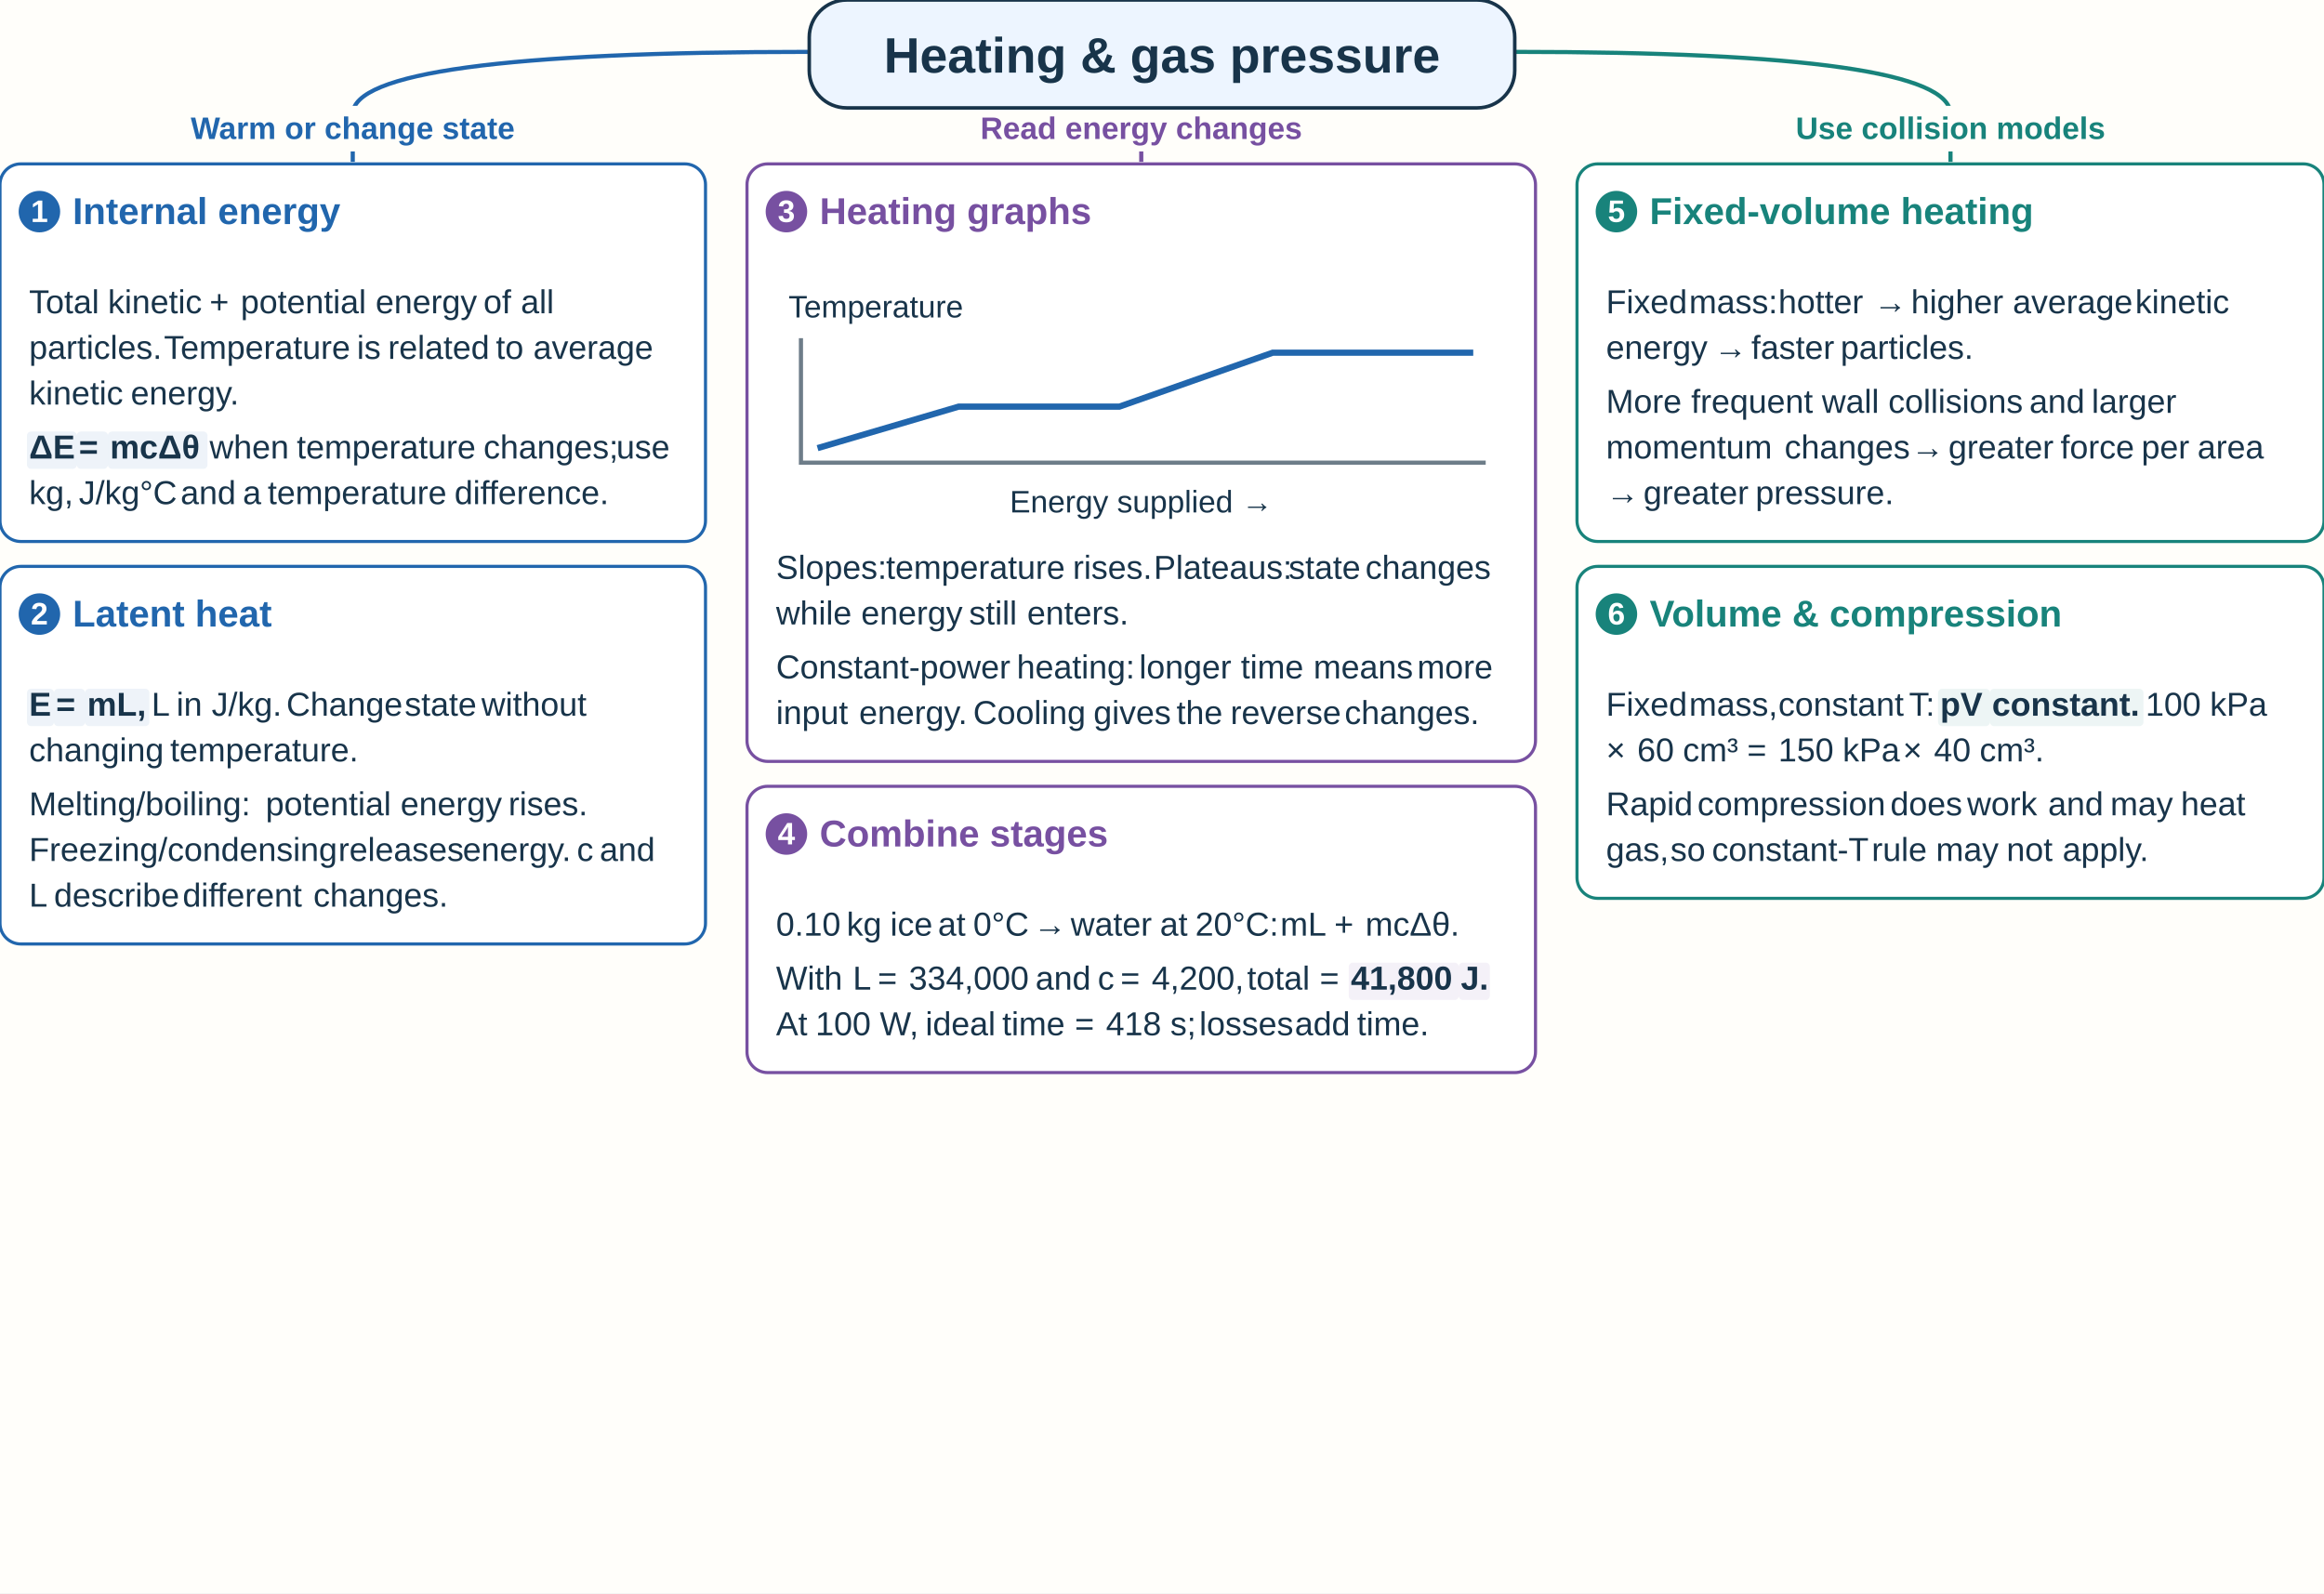
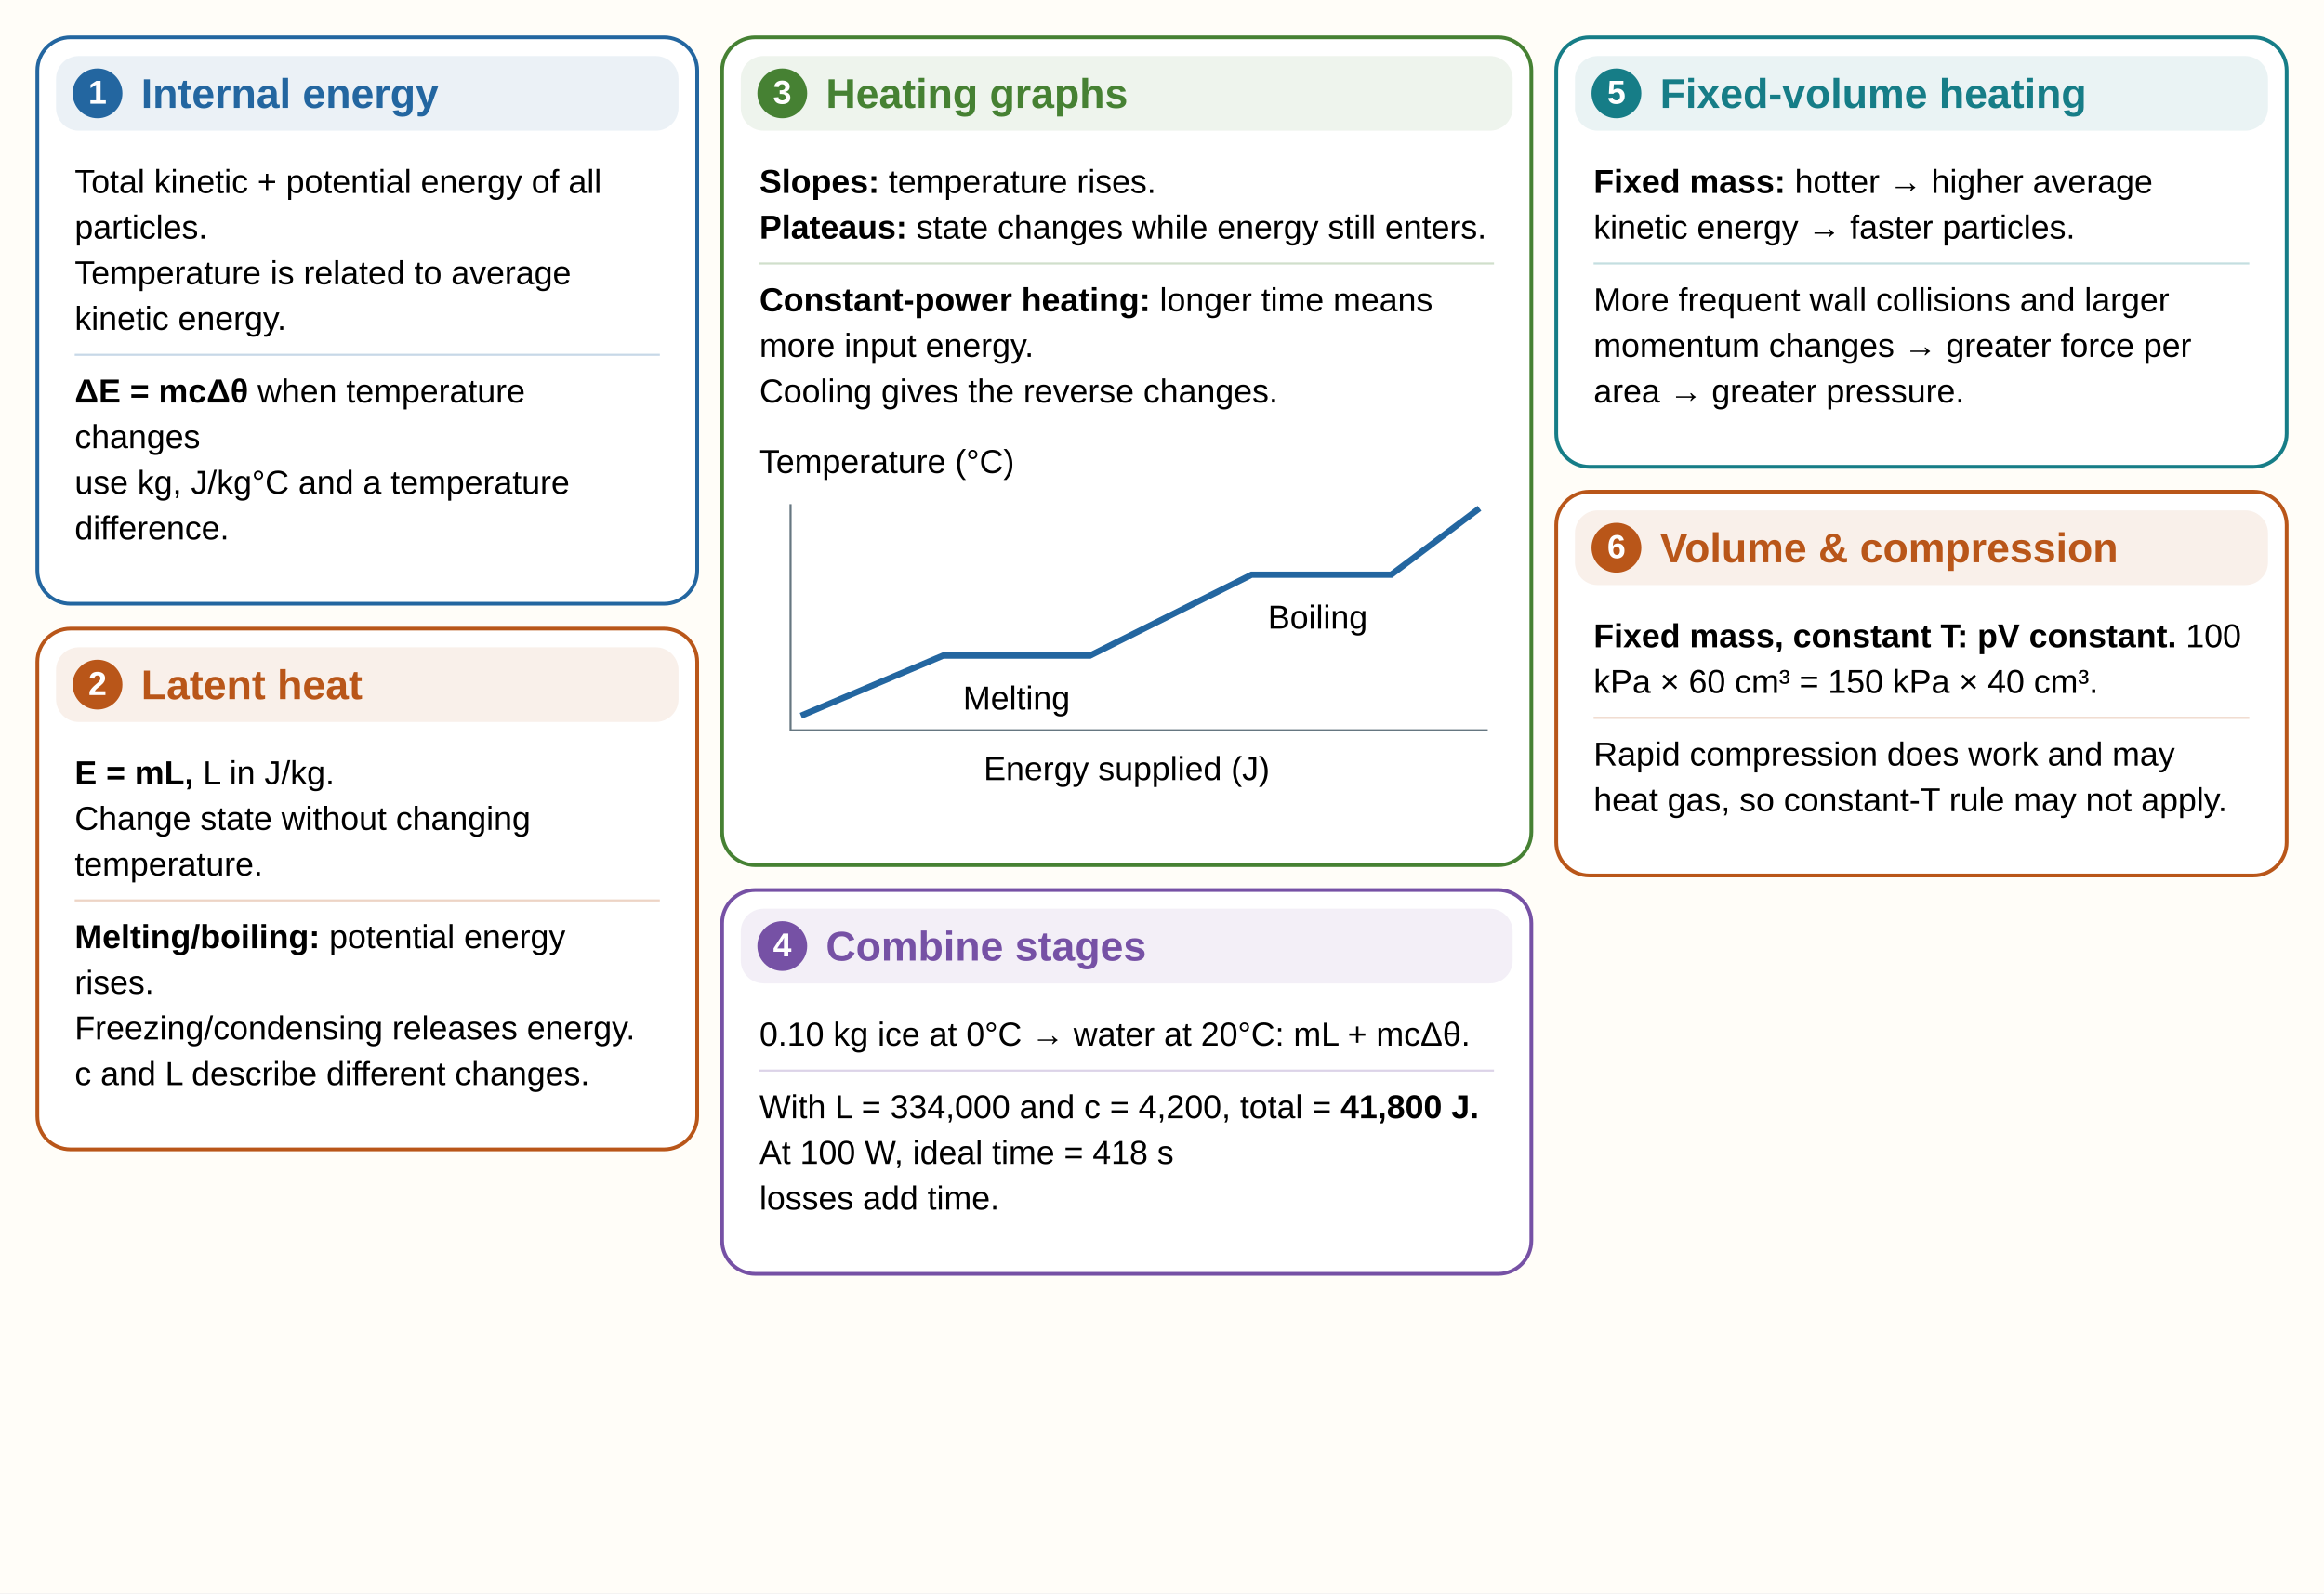
- <svg xmlns="http://www.w3.org/2000/svg" width="2400" height="1645.714" viewBox="0 0 1120 768" role="img" aria-labelledby="title description" data-print-width-mm="277" data-body-size="16">
+ <svg xmlns="http://www.w3.org/2000/svg" width="2400" height="1645.714" viewBox="0 0 1120 768" role="img" aria-labelledby="map-title map-description" data-print-width-mm="277" font-family="Segoe UI,Arial,sans-serif">
  <defs>
-     <radialGradient id="animalFill">
-       <stop stop-color="#fff5de" />
-       <stop offset="1" stop-color="#dceafd" />
-     </radialGradient>
-     <radialGradient id="nucleusFill">
-       <stop stop-color="#ddc7f4" />
-       <stop offset="1" stop-color="#9b79c2" />
-     </radialGradient>
-     <linearGradient id="leafFill" x2="0" y2="1">
-       <stop stop-color="#edf7b8" />
-       <stop offset="1" stop-color="#bfd882" />
-     </linearGradient>
+     <marker id="arrow-2366a0" viewBox="0 0 10 10" refX="9" refY="5" markerWidth="4" markerHeight="4" orient="auto-start-reverse">
+       <path d="M1 1L9 5L1 9" fill="none" stroke="#2366a0" stroke-width="2" stroke-linejoin="round" />
+     </marker>
+     <marker id="arrow-b95619" viewBox="0 0 10 10" refX="9" refY="5" markerWidth="4" markerHeight="4" orient="auto-start-reverse">
+       <path d="M1 1L9 5L1 9" fill="none" stroke="#b95619" stroke-width="2" stroke-linejoin="round" />
+     </marker>
+     <marker id="arrow-468133" viewBox="0 0 10 10" refX="9" refY="5" markerWidth="4" markerHeight="4" orient="auto-start-reverse">
+       <path d="M1 1L9 5L1 9" fill="none" stroke="#468133" stroke-width="2" stroke-linejoin="round" />
+     </marker>
+     <marker id="arrow-7651a5" viewBox="0 0 10 10" refX="9" refY="5" markerWidth="4" markerHeight="4" orient="auto-start-reverse">
+       <path d="M1 1L9 5L1 9" fill="none" stroke="#7651a5" stroke-width="2" stroke-linejoin="round" />
+     </marker>
+     <marker id="arrow-167d87" viewBox="0 0 10 10" refX="9" refY="5" markerWidth="4" markerHeight="4" orient="auto-start-reverse">
+       <path d="M1 1L9 5L1 9" fill="none" stroke="#167d87" stroke-width="2" stroke-linejoin="round" />
+     </marker>
+     <marker id="arrow-b95619" viewBox="0 0 10 10" refX="9" refY="5" markerWidth="4" markerHeight="4" orient="auto-start-reverse">
+       <path d="M1 1L9 5L1 9" fill="none" stroke="#b95619" stroke-width="2" stroke-linejoin="round" />
+     </marker>
  </defs>
-   <rect width="1120" height="768" fill="#fffefa" />
-   <g font-family="Segoe UI, Arial, sans-serif" fill="#18344a">
-     <path class="relationship-path" d="M390.0 25Q170.0 25 170.0 55V78" stroke="#2166ad" stroke-width="2" fill="none" />
-     <rect x="82.5" y="51" width="175.0" height="22" rx="5" fill="#fffefa" />
-     <text class="diagram-label" x="170.00" y="67.00" font-size="15" fill="#2166ad" font-weight="700" text-anchor="middle">Warm or change state</text>
-     <g class="map-section" id="section-1" data-source-panel="0" data-bounds="0,0,340,182" transform="translate(0 79)">
-       <rect width="340" height="182" rx="10" fill="white" stroke="#2166ad" stroke-width="1.5" />
-       <g class="section-heading">
-         <circle cx="19" cy="23" r="10" fill="#2166ad" />
-         <text class="" x="19.00" y="28.00" font-size="15" fill="white" font-weight="700" text-anchor="middle">1</text>
-         <text class="" x="35.00" y="29.00" font-size="18" fill="#2166ad" font-weight="700" text-anchor="start">Internal energy</text>
-       </g>
-       <g class="section-body">
-         <text class="body-text" x="14.00" y="72.00" font-size="16" fill="#18344a" font-weight="400" text-anchor="start">Total</text>
-         <text class="body-text" x="51.98" y="72.00" font-size="16" fill="#18344a" font-weight="400" text-anchor="start">kinetic</text>
-         <text class="body-text" x="100.98" y="72.00" font-size="16" fill="#18344a" font-weight="400" text-anchor="start">+</text>
-         <text class="body-text" x="115.98" y="72.00" font-size="16" fill="#18344a" font-weight="400" text-anchor="start">potential</text>
-         <text class="body-text" x="180.98" y="72.00" font-size="16" fill="#18344a" font-weight="400" text-anchor="start">energy</text>
-         <text class="body-text" x="232.98" y="72.00" font-size="16" fill="#18344a" font-weight="400" text-anchor="start">of</text>
-         <text class="body-text" x="250.98" y="72.00" font-size="16" fill="#18344a" font-weight="400" text-anchor="start">all</text>
-         <text class="body-text" x="14.00" y="94.00" font-size="16" fill="#18344a" font-weight="400" text-anchor="start">particles.</text>
-         <text class="body-text" x="79.00" y="94.00" font-size="16" fill="#18344a" font-weight="400" text-anchor="start">Temperature</text>
-         <text class="body-text" x="171.98" y="94.00" font-size="16" fill="#18344a" font-weight="400" text-anchor="start">is</text>
-         <text class="body-text" x="186.98" y="94.00" font-size="16" fill="#18344a" font-weight="400" text-anchor="start">related</text>
-         <text class="body-text" x="238.98" y="94.00" font-size="16" fill="#18344a" font-weight="400" text-anchor="start">to</text>
-         <text class="body-text" x="256.98" y="94.00" font-size="16" fill="#18344a" font-weight="400" text-anchor="start">average</text>
-         <text class="body-text" x="14.00" y="116.00" font-size="16" fill="#18344a" font-weight="400" text-anchor="start">kinetic</text>
-         <text class="body-text" x="63.00" y="116.00" font-size="16" fill="#18344a" font-weight="400" text-anchor="start">energy.</text>
-         <rect x="13.00" y="129.00" width="24.00" height="18" rx="2" fill="#2166ad" opacity=".08" />
-         <text class="body-text" x="14.00" y="142.00" font-size="16" fill="#18344a" font-weight="700" text-anchor="start">ΔE</text>
-         <rect x="37.00" y="129.00" width="15.00" height="18" rx="2" fill="#2166ad" opacity=".08" />
-         <text class="body-text" x="38.00" y="142.00" font-size="16" fill="#18344a" font-weight="700" text-anchor="start">=</text>
-         <rect x="52.00" y="129.00" width="48.00" height="18" rx="2" fill="#2166ad" opacity=".08" />
-         <text class="body-text" x="53.00" y="142.00" font-size="16" fill="#18344a" font-weight="700" text-anchor="start">mcΔθ</text>
-         <text class="body-text" x="101.00" y="142.00" font-size="16" fill="#18344a" font-weight="400" text-anchor="start">when</text>
-         <text class="body-text" x="143.00" y="142.00" font-size="16" fill="#18344a" font-weight="400" text-anchor="start">temperature</text>
-         <text class="body-text" x="233.00" y="142.00" font-size="16" fill="#18344a" font-weight="400" text-anchor="start">changes;</text>
-         <text class="body-text" x="297.00" y="142.00" font-size="16" fill="#18344a" font-weight="400" text-anchor="start">use</text>
-         <text class="body-text" x="14.00" y="164.00" font-size="16" fill="#18344a" font-weight="400" text-anchor="start">kg,</text>
-         <text class="body-text" x="38.00" y="164.00" font-size="16" fill="#18344a" font-weight="400" text-anchor="start">J/kg°C</text>
-         <text class="body-text" x="87.00" y="164.00" font-size="16" fill="#18344a" font-weight="400" text-anchor="start">and</text>
-         <text class="body-text" x="117.00" y="164.00" font-size="16" fill="#18344a" font-weight="400" text-anchor="start">a</text>
-         <text class="body-text" x="129.00" y="164.00" font-size="16" fill="#18344a" font-weight="400" text-anchor="start">temperature</text>
-         <text class="body-text" x="219.00" y="164.00" font-size="16" fill="#18344a" font-weight="400" text-anchor="start">difference.</text>
+   <rect width="1120" height="768" fill="#fffdf8" />
+   <g class="map-section" id="section-1" data-source-panel="0" data-bounds="0,0,318,273" transform="translate(18 18)">
+     <rect width="318" height="273" rx="16" fill="white" stroke="#2366a0" stroke-width="1.8" />
+     <g class="section-heading">
+       <rect x="9" y="9" width="300" height="36" rx="11" fill="#2366a0" opacity=".09" />
+       <circle cx="29" cy="27" r="12" fill="#2366a0" />
+       <text class="diagram-label" x="29" y="32" font-size="16" fill="white" font-weight="700" text-anchor="middle">1</text>
+       <text class="panel-title" x="50" y="34" font-size="20" fill="#2366a0" font-weight="700" text-anchor="start">Internal energy</text>
+     </g>
+     <g class="section-body">
+       <text class="body-text" x="18" y="75" font-size="16" fill="#000000" font-weight="400" text-anchor="start">Total kinetic + potential energy of all</text>
+       <text class="body-text" x="18" y="97" font-size="16" fill="#000000" font-weight="400" text-anchor="start">particles.</text>
+       <text class="body-text" x="18" y="119" font-size="16" fill="#000000" font-weight="400" text-anchor="start">Temperature is related to average</text>
+       <text class="body-text" x="18" y="141" font-size="16" fill="#000000" font-weight="400" text-anchor="start">kinetic energy.</text>
+       <path class="section-divider" d="M18 153H300" stroke="#2366a0" stroke-opacity=".25" stroke-width="1" fill="none" />
+       <text class="body-text" x="18" y="176" font-size="16" fill="#000000" font-weight="400" text-anchor="start">
+         <tspan font-weight="700">ΔE</tspan>
+         <tspan font-weight="700">=</tspan>
+         <tspan font-weight="700">mcΔθ</tspan> when temperature</text>
+       <text class="body-text" x="18" y="198" font-size="16" fill="#000000" font-weight="400" text-anchor="start">changes</text>
+       <text class="body-text" x="18" y="220" font-size="16" fill="#000000" font-weight="400" text-anchor="start">use kg, J/kg°C and a temperature</text>
+       <text class="body-text" x="18" y="242" font-size="16" fill="#000000" font-weight="400" text-anchor="start">difference.</text>
+     </g>
+   </g>
+   <g class="map-section" id="section-2" data-source-panel="1" data-bounds="0,0,318,251" transform="translate(18 303)">
+     <rect width="318" height="251" rx="16" fill="white" stroke="#b95619" stroke-width="1.8" />
+     <g class="section-heading">
+       <rect x="9" y="9" width="300" height="36" rx="11" fill="#b95619" opacity=".09" />
+       <circle cx="29" cy="27" r="12" fill="#b95619" />
+       <text class="diagram-label" x="29" y="32" font-size="16" fill="white" font-weight="700" text-anchor="middle">2</text>
+       <text class="panel-title" x="50" y="34" font-size="20" fill="#b95619" font-weight="700" text-anchor="start">Latent heat</text>
+     </g>
+     <g class="section-body">
+       <text class="body-text" x="18" y="75" font-size="16" fill="#000000" font-weight="400" text-anchor="start">
+         <tspan font-weight="700">E</tspan>
+         <tspan font-weight="700">=</tspan>
+         <tspan font-weight="700">mL,</tspan> L in J/kg.</text>
+       <text class="body-text" x="18" y="97" font-size="16" fill="#000000" font-weight="400" text-anchor="start">Change state without changing</text>
+       <text class="body-text" x="18" y="119" font-size="16" fill="#000000" font-weight="400" text-anchor="start">temperature.</text>
+       <path class="section-divider" d="M18 131H300" stroke="#b95619" stroke-opacity=".25" stroke-width="1" fill="none" />
+       <text class="body-text" x="18" y="154" font-size="16" fill="#000000" font-weight="400" text-anchor="start">
+         <tspan font-weight="700">Melting/boiling:</tspan> potential energy</text>
+       <text class="body-text" x="18" y="176" font-size="16" fill="#000000" font-weight="400" text-anchor="start">rises.</text>
+       <text class="body-text" x="18" y="198" font-size="16" fill="#000000" font-weight="400" text-anchor="start">Freezing/condensing releases energy.</text>
+       <text class="body-text" x="18" y="220" font-size="16" fill="#000000" font-weight="400" text-anchor="start">c and L describe different changes.</text>
+     </g>
+   </g>
+   <g class="map-section" id="section-3" data-source-panel="2" data-bounds="0,0,390,399" transform="translate(348 18)">
+     <rect width="390" height="399" rx="16" fill="white" stroke="#468133" stroke-width="1.8" />
+     <g class="section-heading">
+       <rect x="9" y="9" width="372" height="36" rx="11" fill="#468133" opacity=".09" />
+       <circle cx="29" cy="27" r="12" fill="#468133" />
+       <text class="diagram-label" x="29" y="32" font-size="16" fill="white" font-weight="700" text-anchor="middle">3</text>
+       <text class="panel-title" x="50" y="34" font-size="20" fill="#468133" font-weight="700" text-anchor="start">Heating graphs</text>
+     </g>
+     <g class="section-body">
+       <text class="body-text" x="18" y="75" font-size="16" fill="#000000" font-weight="400" text-anchor="start">
+         <tspan font-weight="700">Slopes:</tspan> temperature rises.</text>
+       <text class="body-text" x="18" y="97" font-size="16" fill="#000000" font-weight="400" text-anchor="start">
+         <tspan font-weight="700">Plateaus:</tspan> state changes while energy still enters.</text>
+       <path class="section-divider" d="M18 109H372" stroke="#468133" stroke-opacity=".25" stroke-width="1" fill="none" />
+       <text class="body-text" x="18" y="132" font-size="16" fill="#000000" font-weight="400" text-anchor="start">
+         <tspan font-weight="700">Constant-power</tspan>
+         <tspan font-weight="700">heating:</tspan> longer time means</text>
+       <text class="body-text" x="18" y="154" font-size="16" fill="#000000" font-weight="400" text-anchor="start">more input energy.</text>
+       <text class="body-text" x="18" y="176" font-size="16" fill="#000000" font-weight="400" text-anchor="start">Cooling gives the reverse changes.</text>
+       <g transform="translate(18 194)">
+         <g class="concept-illustration">
+           <text class="diagram-label" x="0" y="16" font-size="16" fill="#000000" text-anchor="start">Temperature (°C)</text>
+           <path d="M15 31V140H351" fill="none" stroke="#667781" stroke-width="1" />
+           <path d="M20 133L88.5 104H159.3L237.18 65H304.44L347 33" fill="none" stroke="#2366a0" stroke-width="3" />
+           <text class="diagram-label" x="123.9" y="130" font-size="16" fill="#000000" text-anchor="middle">Melting</text>
+           <text class="diagram-label" x="269.04" y="91" font-size="16" fill="#000000" text-anchor="middle">Boiling</text>
+           <text class="diagram-label" x="177.0" y="164" font-size="16" fill="#000000" text-anchor="middle">Energy supplied (J)</text>
+         </g>
      </g>
    </g>
-     <g class="map-section" id="section-2" data-source-panel="1" data-bounds="0,0,340,182" transform="translate(0 273)">
-       <rect width="340" height="182" rx="10" fill="white" stroke="#2166ad" stroke-width="1.5" />
-       <g class="section-heading">
-         <circle cx="19" cy="23" r="10" fill="#2166ad" />
-         <text class="" x="19.00" y="28.00" font-size="15" fill="white" font-weight="700" text-anchor="middle">2</text>
-         <text class="" x="35.00" y="29.00" font-size="18" fill="#2166ad" font-weight="700" text-anchor="start">Latent heat</text>
-       </g>
-       <g class="section-body">
-         <rect x="13.00" y="59.00" width="13.00" height="18" rx="2" fill="#2166ad" opacity=".08" />
-         <text class="body-text" x="14.00" y="72.00" font-size="16" fill="#18344a" font-weight="700" text-anchor="start">E</text>
-         <rect x="26.00" y="59.00" width="15.00" height="18" rx="2" fill="#2166ad" opacity=".08" />
-         <text class="body-text" x="27.00" y="72.00" font-size="16" fill="#18344a" font-weight="700" text-anchor="start">=</text>
-         <rect x="41.00" y="59.00" width="31.00" height="18" rx="2" fill="#2166ad" opacity=".08" />
-         <text class="body-text" x="42.00" y="72.00" font-size="16" fill="#18344a" font-weight="700" text-anchor="start">mL,</text>
-         <text class="body-text" x="73.00" y="72.00" font-size="16" fill="#18344a" font-weight="400" text-anchor="start">L</text>
-         <text class="body-text" x="85.00" y="72.00" font-size="16" fill="#18344a" font-weight="400" text-anchor="start">in</text>
-         <text class="body-text" x="102.00" y="72.00" font-size="16" fill="#18344a" font-weight="400" text-anchor="start">J/kg.</text>
-         <text class="body-text" x="138.00" y="72.00" font-size="16" fill="#18344a" font-weight="400" text-anchor="start">Change</text>
-         <text class="body-text" x="195.00" y="72.00" font-size="16" fill="#18344a" font-weight="400" text-anchor="start">state</text>
-         <text class="body-text" x="232.00" y="72.00" font-size="16" fill="#18344a" font-weight="400" text-anchor="start">without</text>
-         <text class="body-text" x="14.00" y="94.00" font-size="16" fill="#18344a" font-weight="400" text-anchor="start">changing</text>
-         <text class="body-text" x="82.00" y="94.00" font-size="16" fill="#18344a" font-weight="400" text-anchor="start">temperature.</text>
-         <text class="body-text" x="14.00" y="120.00" font-size="16" fill="#18344a" font-weight="400" text-anchor="start">Melting/boiling:</text>
-         <text class="body-text" x="128.00" y="120.00" font-size="16" fill="#18344a" font-weight="400" text-anchor="start">potential</text>
-         <text class="body-text" x="193.00" y="120.00" font-size="16" fill="#18344a" font-weight="400" text-anchor="start">energy</text>
-         <text class="body-text" x="245.00" y="120.00" font-size="16" fill="#18344a" font-weight="400" text-anchor="start">rises.</text>
-         <text class="body-text" x="14.00" y="142.00" font-size="16" fill="#18344a" font-weight="400" text-anchor="start">Freezing/condensing</text>
-         <text class="body-text" x="163.00" y="142.00" font-size="16" fill="#18344a" font-weight="400" text-anchor="start">releases</text>
-         <text class="body-text" x="223.00" y="142.00" font-size="16" fill="#18344a" font-weight="400" text-anchor="start">energy.</text>
-         <text class="body-text" x="277.98" y="142.00" font-size="16" fill="#18344a" font-weight="400" text-anchor="start">c</text>
-         <text class="body-text" x="288.98" y="142.00" font-size="16" fill="#18344a" font-weight="400" text-anchor="start">and</text>
-         <text class="body-text" x="14.00" y="164.00" font-size="16" fill="#18344a" font-weight="400" text-anchor="start">L</text>
-         <text class="body-text" x="26.00" y="164.00" font-size="16" fill="#18344a" font-weight="400" text-anchor="start">describe</text>
-         <text class="body-text" x="88.00" y="164.00" font-size="16" fill="#18344a" font-weight="400" text-anchor="start">different</text>
-         <text class="body-text" x="151.00" y="164.00" font-size="16" fill="#18344a" font-weight="400" text-anchor="start">changes.</text>
-       </g>
+   </g>
+   <g class="map-section" id="section-4" data-source-panel="3" data-bounds="0,0,390,185" transform="translate(348 429)">
+     <rect width="390" height="185" rx="16" fill="white" stroke="#7651a5" stroke-width="1.8" />
+     <g class="section-heading">
+       <rect x="9" y="9" width="372" height="36" rx="11" fill="#7651a5" opacity=".09" />
+       <circle cx="29" cy="27" r="12" fill="#7651a5" />
+       <text class="diagram-label" x="29" y="32" font-size="16" fill="white" font-weight="700" text-anchor="middle">4</text>
+       <text class="panel-title" x="50" y="34" font-size="20" fill="#7651a5" font-weight="700" text-anchor="start">Combine stages</text>
    </g>
-     <path class="relationship-path" d="M560 52Q550.0 55 550.0 55V78" stroke="#7750a1" stroke-width="2" fill="none" />
-     <rect x="466.0" y="51" width="168.0" height="22" rx="5" fill="#fffefa" />
-     <text class="diagram-label" x="550.00" y="67.00" font-size="15" fill="#7750a1" font-weight="700" text-anchor="middle">Read energy changes</text>
-     <g class="map-section" id="section-3" data-source-panel="2" data-bounds="0,0,380,288" transform="translate(360 79)">
-       <rect width="380" height="288" rx="10" fill="white" stroke="#7750a1" stroke-width="1.5" />
-       <g class="section-heading">
-         <circle cx="19" cy="23" r="10" fill="#7750a1" />
-         <text class="" x="19.00" y="28.00" font-size="15" fill="white" font-weight="700" text-anchor="middle">3</text>
-         <text class="" x="35.00" y="29.00" font-size="18" fill="#7750a1" font-weight="700" text-anchor="start">Heating graphs</text>
-       </g>
-       <g class="section-body">
-         <g class="concept-illustration" transform="translate(14 59)">
-           <text class="diagram-label" x="6.00" y="15.00" font-size="15" fill="#18344a" font-weight="400" text-anchor="start">Temperature</text>
-           <path d="M12 25V85H342" fill="none" stroke="#6e7d89" stroke-width="2" />
-           <path d="M20 78L88.0 58H165.44L239.36 32H336" fill="none" stroke="#2166ad" stroke-width="3" />
-           <text class="diagram-label" x="176.00" y="109.00" font-size="15" fill="#18344a" font-weight="400" text-anchor="middle">Energy supplied →</text>
-         </g>
-         <text class="body-text" x="14.00" y="200.00" font-size="16" fill="#18344a" font-weight="400" text-anchor="start">Slopes:</text>
-         <text class="body-text" x="67.00" y="200.00" font-size="16" fill="#18344a" font-weight="400" text-anchor="start">temperature</text>
-         <text class="body-text" x="157.00" y="200.00" font-size="16" fill="#18344a" font-weight="400" text-anchor="start">rises.</text>
-         <text class="body-text" x="196.00" y="200.00" font-size="16" fill="#18344a" font-weight="400" text-anchor="start">Plateaus:</text>
-         <text class="body-text" x="261.00" y="200.00" font-size="16" fill="#18344a" font-weight="400" text-anchor="start">state</text>
-         <text class="body-text" x="298.00" y="200.00" font-size="16" fill="#18344a" font-weight="400" text-anchor="start">changes</text>
-         <text class="body-text" x="14.00" y="222.00" font-size="16" fill="#18344a" font-weight="400" text-anchor="start">while</text>
-         <text class="body-text" x="55.00" y="222.00" font-size="16" fill="#18344a" font-weight="400" text-anchor="start">energy</text>
-         <text class="body-text" x="107.00" y="222.00" font-size="16" fill="#18344a" font-weight="400" text-anchor="start">still</text>
-         <text class="body-text" x="135.00" y="222.00" font-size="16" fill="#18344a" font-weight="400" text-anchor="start">enters.</text>
-         <text class="body-text" x="14.00" y="248.00" font-size="16" fill="#18344a" font-weight="400" text-anchor="start">Constant-power</text>
-         <text class="body-text" x="129.98" y="248.00" font-size="16" fill="#18344a" font-weight="400" text-anchor="start">heating:</text>
-         <text class="body-text" x="188.98" y="248.00" font-size="16" fill="#18344a" font-weight="400" text-anchor="start">longer</text>
-         <text class="body-text" x="237.98" y="248.00" font-size="16" fill="#18344a" font-weight="400" text-anchor="start">time</text>
-         <text class="body-text" x="272.98" y="248.00" font-size="16" fill="#18344a" font-weight="400" text-anchor="start">means</text>
-         <text class="body-text" x="322.98" y="248.00" font-size="16" fill="#18344a" font-weight="400" text-anchor="start">more</text>
-         <text class="body-text" x="14.00" y="270.00" font-size="16" fill="#18344a" font-weight="400" text-anchor="start">input</text>
-         <text class="body-text" x="54.00" y="270.00" font-size="16" fill="#18344a" font-weight="400" text-anchor="start">energy.</text>
-         <text class="body-text" x="108.98" y="270.00" font-size="16" fill="#18344a" font-weight="400" text-anchor="start">Cooling</text>
-         <text class="body-text" x="166.98" y="270.00" font-size="16" fill="#18344a" font-weight="400" text-anchor="start">gives</text>
-         <text class="body-text" x="206.98" y="270.00" font-size="16" fill="#18344a" font-weight="400" text-anchor="start">the</text>
-         <text class="body-text" x="232.98" y="270.00" font-size="16" fill="#18344a" font-weight="400" text-anchor="start">reverse</text>
-         <text class="body-text" x="287.98" y="270.00" font-size="16" fill="#18344a" font-weight="400" text-anchor="start">changes.</text>
-       </g>
+     <g class="section-body">
+       <text class="body-text" x="18" y="75" font-size="16" fill="#000000" font-weight="400" text-anchor="start">0.10 kg ice at 0°C → water at 20°C: mL + mcΔθ.</text>
+       <path class="section-divider" d="M18 87H372" stroke="#7651a5" stroke-opacity=".25" stroke-width="1" fill="none" />
+       <text class="body-text" x="18" y="110" font-size="16" fill="#000000" font-weight="400" text-anchor="start">With L = 334,000 and c = 4,200, total = <tspan font-weight="700">41,800</tspan>
+         <tspan font-weight="700">J.</tspan>
+       </text>
+       <text class="body-text" x="18" y="132" font-size="16" fill="#000000" font-weight="400" text-anchor="start">At 100 W, ideal time = 418 s</text>
+       <text class="body-text" x="18" y="154" font-size="16" fill="#000000" font-weight="400" text-anchor="start">losses add time.</text>
    </g>
-     <g class="map-section" id="section-4" data-source-panel="3" data-bounds="0,0,380,138" transform="translate(360 379)">
-       <rect width="380" height="138" rx="10" fill="white" stroke="#7750a1" stroke-width="1.5" />
-       <g class="section-heading">
-         <circle cx="19" cy="23" r="10" fill="#7750a1" />
-         <text class="" x="19.00" y="28.00" font-size="15" fill="white" font-weight="700" text-anchor="middle">4</text>
-         <text class="" x="35.00" y="29.00" font-size="18" fill="#7750a1" font-weight="700" text-anchor="start">Combine stages</text>
-       </g>
-       <g class="section-body">
-         <text class="body-text" x="14.00" y="72.00" font-size="16" fill="#18344a" font-weight="400" text-anchor="start">0.10</text>
-         <text class="body-text" x="48.00" y="72.00" font-size="16" fill="#18344a" font-weight="400" text-anchor="start">kg</text>
-         <text class="body-text" x="69.00" y="72.00" font-size="16" fill="#18344a" font-weight="400" text-anchor="start">ice</text>
-         <text class="body-text" x="92.00" y="72.00" font-size="16" fill="#18344a" font-weight="400" text-anchor="start">at</text>
-         <text class="body-text" x="109.00" y="72.00" font-size="16" fill="#18344a" font-weight="400" text-anchor="start">0°C</text>
-         <text class="body-text" x="138.00" y="72.00" font-size="16" fill="#18344a" font-weight="400" text-anchor="start">→</text>
-         <text class="body-text" x="156.00" y="72.00" font-size="16" fill="#18344a" font-weight="400" text-anchor="start">water</text>
-         <text class="body-text" x="199.00" y="72.00" font-size="16" fill="#18344a" font-weight="400" text-anchor="start">at</text>
-         <text class="body-text" x="216.00" y="72.00" font-size="16" fill="#18344a" font-weight="400" text-anchor="start">20°C:</text>
-         <text class="body-text" x="257.00" y="72.00" font-size="16" fill="#18344a" font-weight="400" text-anchor="start">mL</text>
-         <text class="body-text" x="283.00" y="72.00" font-size="16" fill="#18344a" font-weight="400" text-anchor="start">+</text>
-         <text class="body-text" x="298.00" y="72.00" font-size="16" fill="#18344a" font-weight="400" text-anchor="start">mcΔθ.</text>
-         <text class="body-text" x="14.00" y="98.00" font-size="16" fill="#18344a" font-weight="400" text-anchor="start">With</text>
-         <text class="body-text" x="51.00" y="98.00" font-size="16" fill="#18344a" font-weight="400" text-anchor="start">L</text>
-         <text class="body-text" x="63.00" y="98.00" font-size="16" fill="#18344a" font-weight="400" text-anchor="start">=</text>
-         <text class="body-text" x="78.00" y="98.00" font-size="16" fill="#18344a" font-weight="400" text-anchor="start">334,000</text>
-         <text class="body-text" x="139.00" y="98.00" font-size="16" fill="#18344a" font-weight="400" text-anchor="start">and</text>
-         <text class="body-text" x="169.00" y="98.00" font-size="16" fill="#18344a" font-weight="400" text-anchor="start">c</text>
-         <text class="body-text" x="180.00" y="98.00" font-size="16" fill="#18344a" font-weight="400" text-anchor="start">=</text>
-         <text class="body-text" x="195.00" y="98.00" font-size="16" fill="#18344a" font-weight="400" text-anchor="start">4,200,</text>
-         <text class="body-text" x="241.00" y="98.00" font-size="16" fill="#18344a" font-weight="400" text-anchor="start">total</text>
-         <text class="body-text" x="276.00" y="98.00" font-size="16" fill="#18344a" font-weight="400" text-anchor="start">=</text>
-         <rect x="290.00" y="85.00" width="53.00" height="18" rx="2" fill="#7750a1" opacity=".08" />
-         <text class="body-text" x="291.00" y="98.00" font-size="16" fill="#18344a" font-weight="700" text-anchor="start">41,800</text>
-         <rect x="343.00" y="85.00" width="15.00" height="18" rx="2" fill="#7750a1" opacity=".08" />
-         <text class="body-text" x="344.00" y="98.00" font-size="16" fill="#18344a" font-weight="700" text-anchor="start">J.</text>
-         <text class="body-text" x="14.00" y="120.00" font-size="16" fill="#18344a" font-weight="400" text-anchor="start">At</text>
-         <text class="body-text" x="33.00" y="120.00" font-size="16" fill="#18344a" font-weight="400" text-anchor="start">100</text>
-         <text class="body-text" x="64.00" y="120.00" font-size="16" fill="#18344a" font-weight="400" text-anchor="start">W,</text>
-         <text class="body-text" x="85.98" y="120.00" font-size="16" fill="#18344a" font-weight="400" text-anchor="start">ideal</text>
-         <text class="body-text" x="122.98" y="120.00" font-size="16" fill="#18344a" font-weight="400" text-anchor="start">time</text>
-         <text class="body-text" x="157.98" y="120.00" font-size="16" fill="#18344a" font-weight="400" text-anchor="start">=</text>
-         <text class="body-text" x="172.98" y="120.00" font-size="16" fill="#18344a" font-weight="400" text-anchor="start">418</text>
-         <text class="body-text" x="203.98" y="120.00" font-size="16" fill="#18344a" font-weight="400" text-anchor="start">s;</text>
-         <text class="body-text" x="217.98" y="120.00" font-size="16" fill="#18344a" font-weight="400" text-anchor="start">losses</text>
-         <text class="body-text" x="263.98" y="120.00" font-size="16" fill="#18344a" font-weight="400" text-anchor="start">add</text>
-         <text class="body-text" x="293.98" y="120.00" font-size="16" fill="#18344a" font-weight="400" text-anchor="start">time.</text>
-       </g>
+   </g>
+   <g class="map-section" id="section-5" data-source-panel="4" data-bounds="0,0,352,207" transform="translate(750 18)">
+     <rect width="352" height="207" rx="16" fill="white" stroke="#167d87" stroke-width="1.8" />
+     <g class="section-heading">
+       <rect x="9" y="9" width="334" height="36" rx="11" fill="#167d87" opacity=".09" />
+       <circle cx="29" cy="27" r="12" fill="#167d87" />
+       <text class="diagram-label" x="29" y="32" font-size="16" fill="white" font-weight="700" text-anchor="middle">5</text>
+       <text class="panel-title" x="50" y="34" font-size="20" fill="#167d87" font-weight="700" text-anchor="start">Fixed-volume heating</text>
    </g>
-     <path class="relationship-path" d="M730.0 25Q940.0 25 940.0 55V78" stroke="#18837b" stroke-width="2" fill="none" />
-     <rect x="859.0" y="51" width="162.0" height="22" rx="5" fill="#fffefa" />
-     <text class="diagram-label" x="940.00" y="67.00" font-size="15" fill="#18837b" font-weight="700" text-anchor="middle">Use collision models</text>
-     <g class="map-section" id="section-5" data-source-panel="4" data-bounds="0,0,360,182" transform="translate(760 79)">
-       <rect width="360" height="182" rx="10" fill="white" stroke="#18837b" stroke-width="1.5" />
-       <g class="section-heading">
-         <circle cx="19" cy="23" r="10" fill="#18837b" />
-         <text class="" x="19.00" y="28.00" font-size="15" fill="white" font-weight="700" text-anchor="middle">5</text>
-         <text class="" x="35.00" y="29.00" font-size="18" fill="#18837b" font-weight="700" text-anchor="start">Fixed-volume heating</text>
-       </g>
-       <g class="section-body">
-         <text class="body-text" x="14.00" y="72.00" font-size="16" fill="#18344a" font-weight="400" text-anchor="start">Fixed</text>
-         <text class="body-text" x="54.00" y="72.00" font-size="16" fill="#18344a" font-weight="400" text-anchor="start">mass:</text>
-         <text class="body-text" x="97.00" y="72.00" font-size="16" fill="#18344a" font-weight="400" text-anchor="start">hotter</text>
-         <text class="body-text" x="143.00" y="72.00" font-size="16" fill="#18344a" font-weight="400" text-anchor="start">→</text>
-         <text class="body-text" x="161.00" y="72.00" font-size="16" fill="#18344a" font-weight="400" text-anchor="start">higher</text>
-         <text class="body-text" x="210.00" y="72.00" font-size="16" fill="#18344a" font-weight="400" text-anchor="start">average</text>
-         <text class="body-text" x="269.00" y="72.00" font-size="16" fill="#18344a" font-weight="400" text-anchor="start">kinetic</text>
-         <text class="body-text" x="14.00" y="94.00" font-size="16" fill="#18344a" font-weight="400" text-anchor="start">energy</text>
-         <text class="body-text" x="66.00" y="94.00" font-size="16" fill="#18344a" font-weight="400" text-anchor="start">→</text>
-         <text class="body-text" x="84.00" y="94.00" font-size="16" fill="#18344a" font-weight="400" text-anchor="start">faster</text>
-         <text class="body-text" x="127.00" y="94.00" font-size="16" fill="#18344a" font-weight="400" text-anchor="start">particles.</text>
-         <text class="body-text" x="14.00" y="120.00" font-size="16" fill="#18344a" font-weight="400" text-anchor="start">More</text>
-         <text class="body-text" x="55.00" y="120.00" font-size="16" fill="#18344a" font-weight="400" text-anchor="start">frequent</text>
-         <text class="body-text" x="118.00" y="120.00" font-size="16" fill="#18344a" font-weight="400" text-anchor="start">wall</text>
-         <text class="body-text" x="150.00" y="120.00" font-size="16" fill="#18344a" font-weight="400" text-anchor="start">collisions</text>
-         <text class="body-text" x="218.00" y="120.00" font-size="16" fill="#18344a" font-weight="400" text-anchor="start">and</text>
-         <text class="body-text" x="248.00" y="120.00" font-size="16" fill="#18344a" font-weight="400" text-anchor="start">larger</text>
-         <text class="body-text" x="14.00" y="142.00" font-size="16" fill="#18344a" font-weight="400" text-anchor="start">momentum</text>
-         <text class="body-text" x="100.00" y="142.00" font-size="16" fill="#18344a" font-weight="400" text-anchor="start">changes</text>
-         <text class="body-text" x="161.00" y="142.00" font-size="16" fill="#18344a" font-weight="400" text-anchor="start">→</text>
-         <text class="body-text" x="179.00" y="142.00" font-size="16" fill="#18344a" font-weight="400" text-anchor="start">greater</text>
-         <text class="body-text" x="233.00" y="142.00" font-size="16" fill="#18344a" font-weight="400" text-anchor="start">force</text>
-         <text class="body-text" x="272.00" y="142.00" font-size="16" fill="#18344a" font-weight="400" text-anchor="start">per</text>
-         <text class="body-text" x="299.00" y="142.00" font-size="16" fill="#18344a" font-weight="400" text-anchor="start">area</text>
-         <text class="body-text" x="14.00" y="164.00" font-size="16" fill="#18344a" font-weight="400" text-anchor="start">→</text>
-         <text class="body-text" x="32.00" y="164.00" font-size="16" fill="#18344a" font-weight="400" text-anchor="start">greater</text>
-         <text class="body-text" x="86.00" y="164.00" font-size="16" fill="#18344a" font-weight="400" text-anchor="start">pressure.</text>
-       </g>
+     <g class="section-body">
+       <text class="body-text" x="18" y="75" font-size="16" fill="#000000" font-weight="400" text-anchor="start">
+         <tspan font-weight="700">Fixed</tspan>
+         <tspan font-weight="700">mass:</tspan> hotter → higher average</text>
+       <text class="body-text" x="18" y="97" font-size="16" fill="#000000" font-weight="400" text-anchor="start">kinetic energy → faster particles.</text>
+       <path class="section-divider" d="M18 109H334" stroke="#167d87" stroke-opacity=".25" stroke-width="1" fill="none" />
+       <text class="body-text" x="18" y="132" font-size="16" fill="#000000" font-weight="400" text-anchor="start">More frequent wall collisions and larger</text>
+       <text class="body-text" x="18" y="154" font-size="16" fill="#000000" font-weight="400" text-anchor="start">momentum changes → greater force per</text>
+       <text class="body-text" x="18" y="176" font-size="16" fill="#000000" font-weight="400" text-anchor="start">area → greater pressure.</text>
    </g>
-     <g class="map-section" id="section-6" data-source-panel="5" data-bounds="0,0,360,160" transform="translate(760 273)">
-       <rect width="360" height="160" rx="10" fill="white" stroke="#18837b" stroke-width="1.5" />
-       <g class="section-heading">
-         <circle cx="19" cy="23" r="10" fill="#18837b" />
-         <text class="" x="19.00" y="28.00" font-size="15" fill="white" font-weight="700" text-anchor="middle">6</text>
-         <text class="" x="35.00" y="29.00" font-size="18" fill="#18837b" font-weight="700" text-anchor="start">Volume &amp; compression</text>
-       </g>
-       <g class="section-body">
-         <text class="body-text" x="14.00" y="72.00" font-size="16" fill="#18344a" font-weight="400" text-anchor="start">Fixed</text>
-         <text class="body-text" x="54.00" y="72.00" font-size="16" fill="#18344a" font-weight="400" text-anchor="start">mass,</text>
-         <text class="body-text" x="97.00" y="72.00" font-size="16" fill="#18344a" font-weight="400" text-anchor="start">constant</text>
-         <text class="body-text" x="160.00" y="72.00" font-size="16" fill="#18344a" font-weight="400" text-anchor="start">T:</text>
-         <rect x="174.00" y="59.00" width="25.00" height="18" rx="2" fill="#18837b" opacity=".08" />
-         <text class="body-text" x="175.00" y="72.00" font-size="16" fill="#18344a" font-weight="700" text-anchor="start">pV</text>
-         <rect x="199.00" y="59.00" width="74.00" height="18" rx="2" fill="#18837b" opacity=".08" />
-         <text class="body-text" x="200.00" y="72.00" font-size="16" fill="#18344a" font-weight="700" text-anchor="start">constant.</text>
-         <text class="body-text" x="274.00" y="72.00" font-size="16" fill="#18344a" font-weight="400" text-anchor="start">100</text>
-         <text class="body-text" x="305.00" y="72.00" font-size="16" fill="#18344a" font-weight="400" text-anchor="start">kPa</text>
-         <text class="body-text" x="14.00" y="94.00" font-size="16" fill="#18344a" font-weight="400" text-anchor="start">×</text>
-         <text class="body-text" x="29.00" y="94.00" font-size="16" fill="#18344a" font-weight="400" text-anchor="start">60</text>
-         <text class="body-text" x="51.00" y="94.00" font-size="16" fill="#18344a" font-weight="400" text-anchor="start">cm³</text>
-         <text class="body-text" x="82.00" y="94.00" font-size="16" fill="#18344a" font-weight="400" text-anchor="start">=</text>
-         <text class="body-text" x="97.00" y="94.00" font-size="16" fill="#18344a" font-weight="400" text-anchor="start">150</text>
-         <text class="body-text" x="128.00" y="94.00" font-size="16" fill="#18344a" font-weight="400" text-anchor="start">kPa</text>
-         <text class="body-text" x="157.00" y="94.00" font-size="16" fill="#18344a" font-weight="400" text-anchor="start">×</text>
-         <text class="body-text" x="172.00" y="94.00" font-size="16" fill="#18344a" font-weight="400" text-anchor="start">40</text>
-         <text class="body-text" x="194.00" y="94.00" font-size="16" fill="#18344a" font-weight="400" text-anchor="start">cm³.</text>
-         <text class="body-text" x="14.00" y="120.00" font-size="16" fill="#18344a" font-weight="400" text-anchor="start">Rapid</text>
-         <text class="body-text" x="58.00" y="120.00" font-size="16" fill="#18344a" font-weight="400" text-anchor="start">compression</text>
-         <text class="body-text" x="151.00" y="120.00" font-size="16" fill="#18344a" font-weight="400" text-anchor="start">does</text>
-         <text class="body-text" x="188.00" y="120.00" font-size="16" fill="#18344a" font-weight="400" text-anchor="start">work</text>
-         <text class="body-text" x="227.00" y="120.00" font-size="16" fill="#18344a" font-weight="400" text-anchor="start">and</text>
-         <text class="body-text" x="257.00" y="120.00" font-size="16" fill="#18344a" font-weight="400" text-anchor="start">may</text>
-         <text class="body-text" x="291.00" y="120.00" font-size="16" fill="#18344a" font-weight="400" text-anchor="start">heat</text>
-         <text class="body-text" x="14.00" y="142.00" font-size="16" fill="#18344a" font-weight="400" text-anchor="start">gas,</text>
-         <text class="body-text" x="45.00" y="142.00" font-size="16" fill="#18344a" font-weight="400" text-anchor="start">so</text>
-         <text class="body-text" x="65.00" y="142.00" font-size="16" fill="#18344a" font-weight="400" text-anchor="start">constant-T</text>
-         <text class="body-text" x="141.98" y="142.00" font-size="16" fill="#18344a" font-weight="400" text-anchor="start">rule</text>
-         <text class="body-text" x="172.98" y="142.00" font-size="16" fill="#18344a" font-weight="400" text-anchor="start">may</text>
-         <text class="body-text" x="206.98" y="142.00" font-size="16" fill="#18344a" font-weight="400" text-anchor="start">not</text>
-         <text class="body-text" x="233.98" y="142.00" font-size="16" fill="#18344a" font-weight="400" text-anchor="start">apply.</text>
-       </g>
+   </g>
+   <g class="map-section" id="section-6" data-source-panel="5" data-bounds="0,0,352,185" transform="translate(750 237)">
+     <rect width="352" height="185" rx="16" fill="white" stroke="#b95619" stroke-width="1.8" />
+     <g class="section-heading">
+       <rect x="9" y="9" width="334" height="36" rx="11" fill="#b95619" opacity=".09" />
+       <circle cx="29" cy="27" r="12" fill="#b95619" />
+       <text class="diagram-label" x="29" y="32" font-size="16" fill="white" font-weight="700" text-anchor="middle">6</text>
+       <text class="panel-title" x="50" y="34" font-size="20" fill="#b95619" font-weight="700" text-anchor="start">Volume &amp; compression</text>
    </g>
-     <g class="map-hub" data-bounds="390.0,0,340.0,52">
-       <rect x="390.0" width="340.0" height="52" rx="18" fill="#edf5ff" stroke="#18344a" stroke-width="1.7" />
-       <text class="" x="560.00" y="35.00" font-size="24" fill="#18344a" font-weight="700" text-anchor="middle">Heating &amp; gas pressure</text>
+     <g class="section-body">
+       <text class="body-text" x="18" y="75" font-size="16" fill="#000000" font-weight="400" text-anchor="start">
+         <tspan font-weight="700">Fixed</tspan>
+         <tspan font-weight="700">mass,</tspan>
+         <tspan font-weight="700">constant</tspan>
+         <tspan font-weight="700">T:</tspan>
+         <tspan font-weight="700">pV</tspan>
+         <tspan font-weight="700">constant.</tspan> 100</text>
+       <text class="body-text" x="18" y="97" font-size="16" fill="#000000" font-weight="400" text-anchor="start">kPa × 60 cm³ = 150 kPa × 40 cm³.</text>
+       <path class="section-divider" d="M18 109H334" stroke="#b95619" stroke-opacity=".25" stroke-width="1" fill="none" />
+       <text class="body-text" x="18" y="132" font-size="16" fill="#000000" font-weight="400" text-anchor="start">Rapid compression does work and may</text>
+       <text class="body-text" x="18" y="154" font-size="16" fill="#000000" font-weight="400" text-anchor="start">heat gas, so constant-T rule may not apply.</text>
    </g>
  </g>
</svg>
